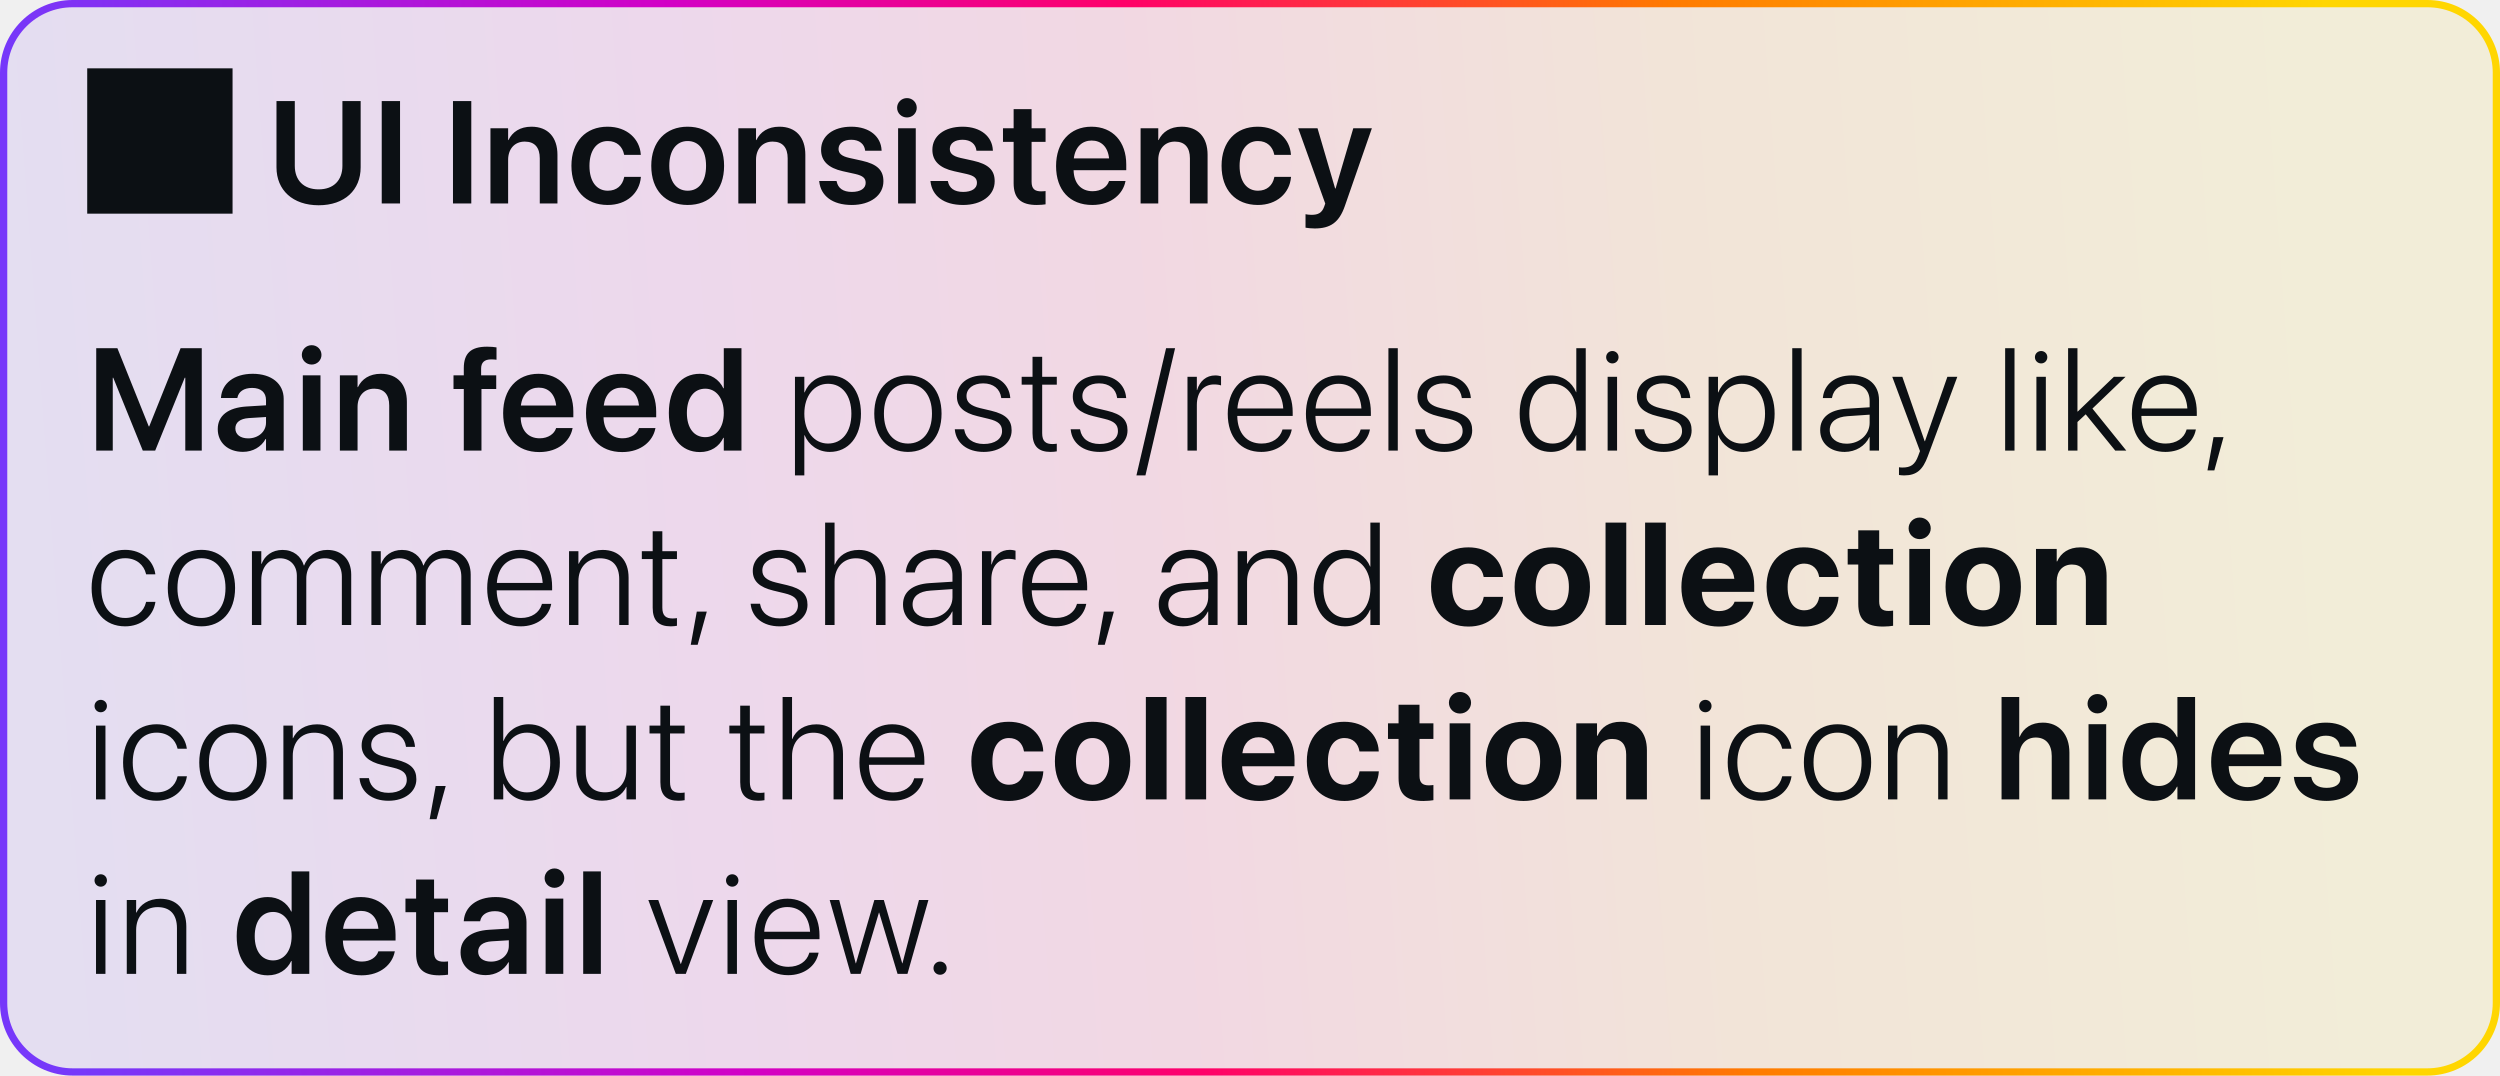
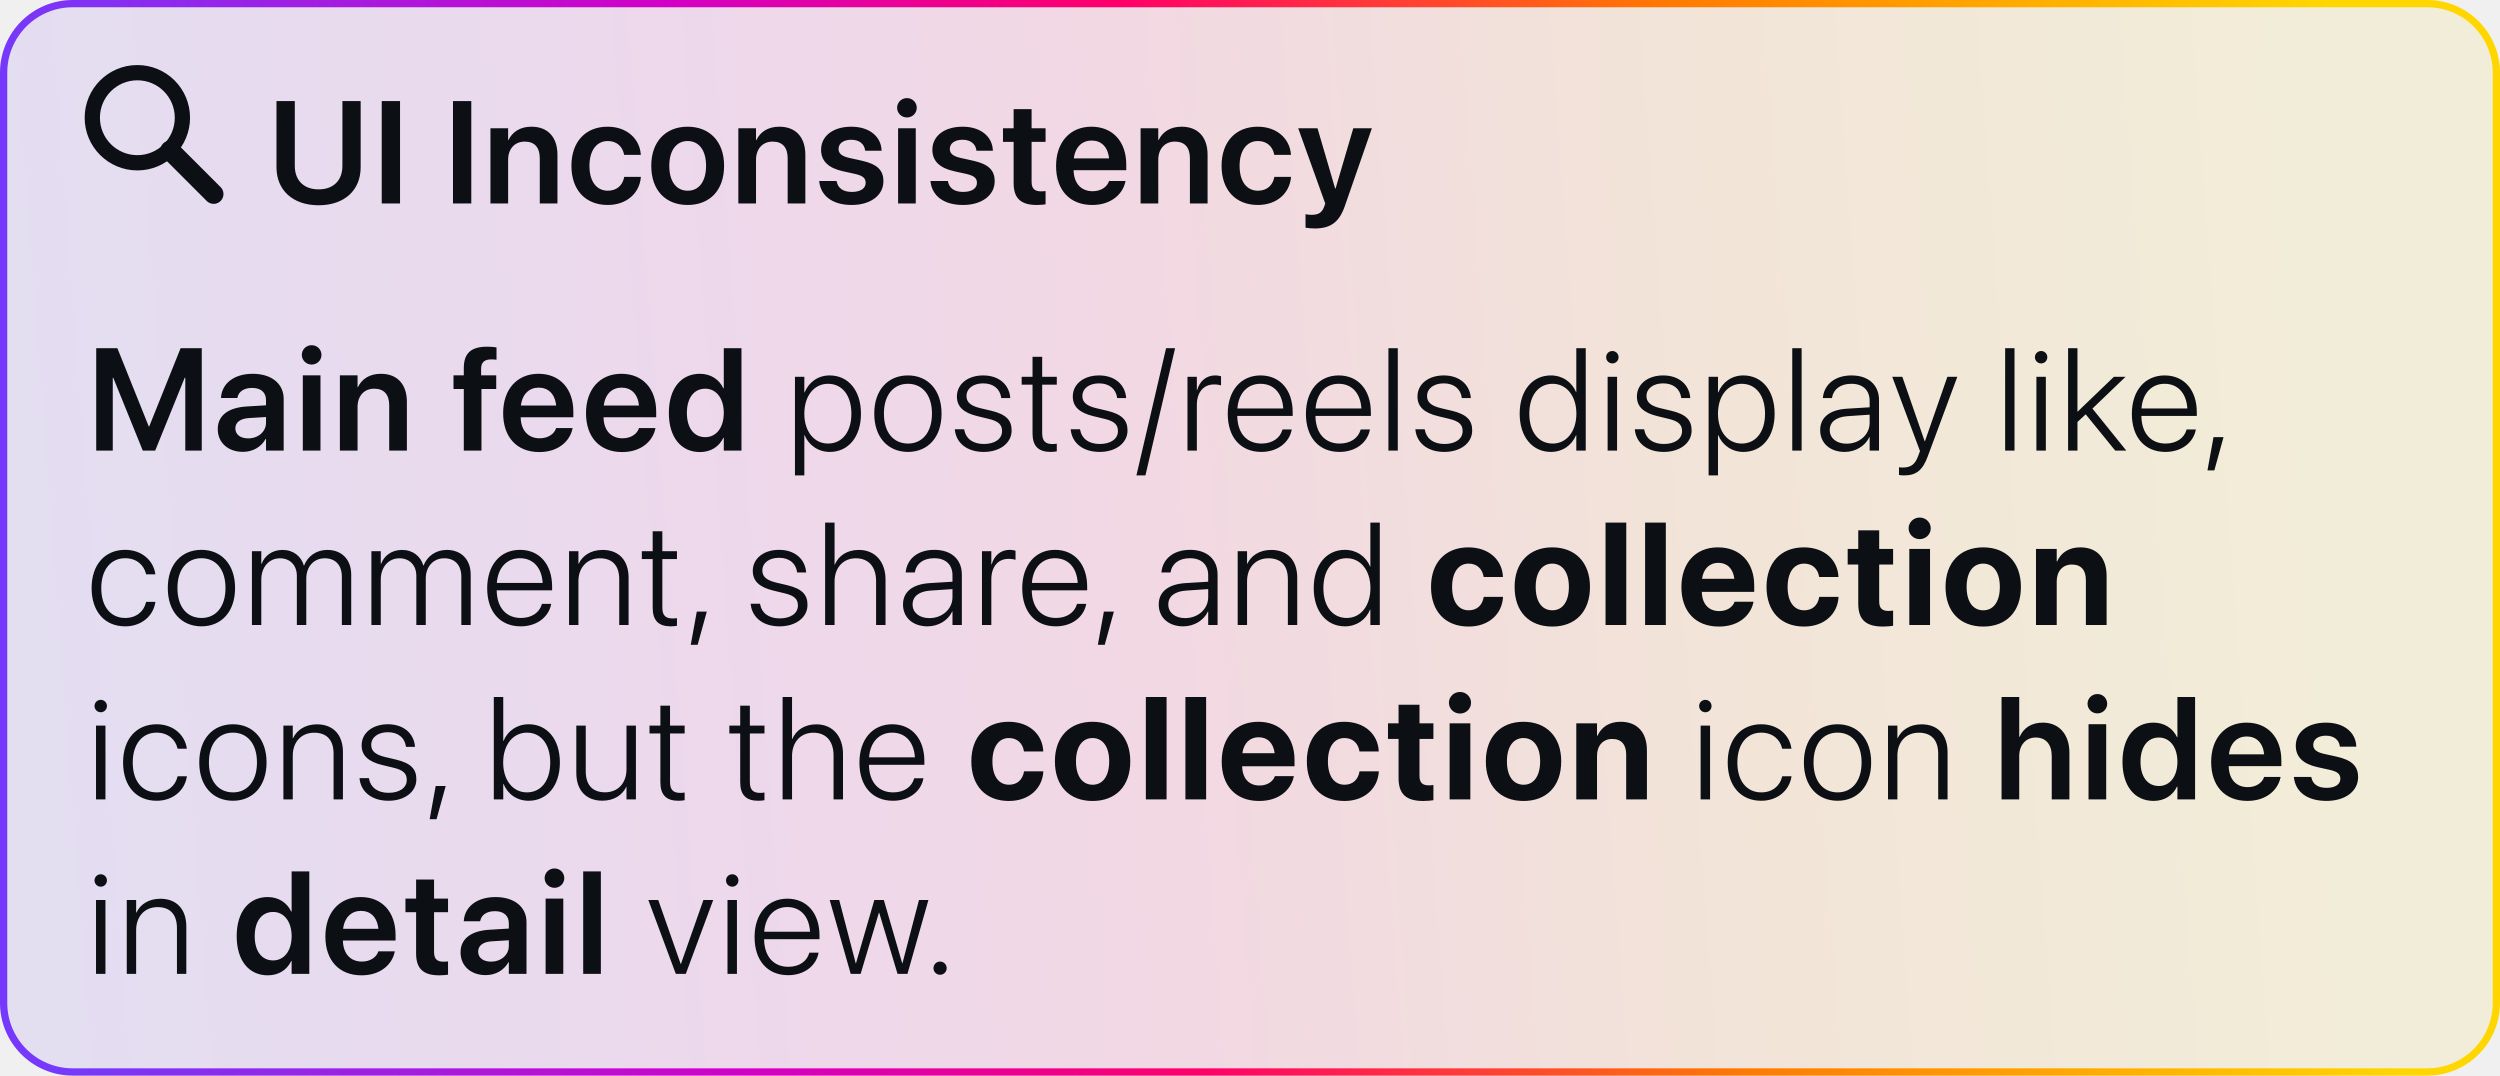
<svg xmlns="http://www.w3.org/2000/svg" width="344" height="148" viewBox="0 0 344 148" fill="none">
  <rect x="0.5" y="0.5" width="343" height="147" rx="9.5" fill="white" fill-opacity="0.05" />
  <rect x="0.5" y="0.5" width="343" height="147" rx="9.5" fill="url(#paint0_linear_4009_5108)" fill-opacity="0.1" />
  <rect x="0.5" y="0.5" width="343" height="147" rx="9.5" stroke="url(#paint1_linear_4009_5108)" />
-   <path d="M12 29.4H32V9.4H12V29.4ZM43.845 28.244C40.271 28.244 38.044 26.145 38.044 23.029V13.908H40.564V22.824C40.564 24.777 41.755 26.057 43.845 26.057C45.935 26.057 47.116 24.777 47.116 22.824V13.908H49.626V23.029C49.626 26.145 47.429 28.244 43.845 28.244ZM52.526 28V13.908H55.046V28H52.526ZM62.33 28V13.908H64.85V28H62.33ZM67.486 28V17.648H69.918V19.27H69.966C70.504 18.156 71.558 17.434 73.13 17.434C75.406 17.434 76.705 18.898 76.705 21.301V28H74.273V21.789C74.273 20.314 73.59 19.484 72.203 19.484C70.806 19.484 69.918 20.5 69.918 21.994V28H67.486ZM83.628 28.205C80.552 28.205 78.628 26.135 78.628 22.814V22.805C78.628 19.504 80.581 17.434 83.599 17.434C86.323 17.434 88.023 19.162 88.169 21.232L88.179 21.311H85.884L85.865 21.223C85.659 20.217 84.917 19.406 83.628 19.406C82.095 19.406 81.109 20.705 81.109 22.824V22.834C81.109 24.992 82.105 26.242 83.638 26.242C84.868 26.242 85.65 25.51 85.874 24.426L85.894 24.338H88.189L88.179 24.406C87.993 26.564 86.245 28.205 83.628 28.205ZM94.624 28.205C91.577 28.205 89.614 26.174 89.614 22.824V22.805C89.614 19.484 91.606 17.434 94.614 17.434C97.632 17.434 99.634 19.465 99.634 22.805V22.824C99.634 26.184 97.661 28.205 94.624 28.205ZM94.634 26.242C96.167 26.242 97.153 24.992 97.153 22.824V22.805C97.153 20.646 96.157 19.406 94.614 19.406C93.1 19.406 92.094 20.656 92.094 22.805V22.824C92.094 25.002 93.081 26.242 94.634 26.242ZM101.596 28V17.648H104.028V19.27H104.077C104.614 18.156 105.668 17.434 107.241 17.434C109.516 17.434 110.815 18.898 110.815 21.301V28H108.383V21.789C108.383 20.314 107.7 19.484 106.313 19.484C104.916 19.484 104.028 20.5 104.028 21.994V28H101.596ZM117.211 28.205C114.496 28.205 112.943 26.916 112.729 24.992L112.719 24.904H115.111L115.131 24.992C115.316 25.881 115.99 26.408 117.221 26.408C118.402 26.408 119.115 25.93 119.115 25.168V25.158C119.115 24.533 118.754 24.182 117.68 23.938L115.961 23.557C113.979 23.117 112.982 22.15 112.982 20.617V20.607C112.982 18.713 114.633 17.434 117.133 17.434C119.711 17.434 121.215 18.85 121.303 20.637L121.312 20.744H119.047L119.037 20.666C118.93 19.836 118.266 19.23 117.133 19.23C116.059 19.23 115.385 19.729 115.385 20.49V20.5C115.385 21.096 115.785 21.486 116.859 21.73L118.588 22.111C120.727 22.59 121.557 23.43 121.557 24.934V24.943C121.557 26.896 119.75 28.205 117.211 28.205ZM124.798 16.164C124.037 16.164 123.441 15.559 123.441 14.836C123.441 14.094 124.037 13.498 124.798 13.498C125.56 13.498 126.146 14.094 126.146 14.836C126.146 15.559 125.56 16.164 124.798 16.164ZM123.578 28V17.648H126.009V28H123.578ZM132.523 28.205C129.808 28.205 128.255 26.916 128.04 24.992L128.03 24.904H130.423L130.443 24.992C130.628 25.881 131.302 26.408 132.532 26.408C133.714 26.408 134.427 25.93 134.427 25.168V25.158C134.427 24.533 134.066 24.182 132.991 23.938L131.273 23.557C129.29 23.117 128.294 22.15 128.294 20.617V20.607C128.294 18.713 129.945 17.434 132.445 17.434C135.023 17.434 136.527 18.85 136.614 20.637L136.624 20.744H134.359L134.349 20.666C134.241 19.836 133.577 19.23 132.445 19.23C131.37 19.23 130.696 19.729 130.696 20.49V20.5C130.696 21.096 131.097 21.486 132.171 21.73L133.9 22.111C136.038 22.59 136.868 23.43 136.868 24.934V24.943C136.868 26.896 135.062 28.205 132.523 28.205ZM142.669 28.205C140.501 28.205 139.475 27.326 139.475 25.197V19.523H138.011V17.648H139.475V15.021H141.946V17.648H143.87V19.523H141.946V24.992C141.946 26.008 142.395 26.33 143.284 26.33C143.518 26.33 143.704 26.301 143.87 26.291V28.117C143.587 28.156 143.157 28.205 142.669 28.205ZM150.295 28.205C147.19 28.205 145.315 26.145 145.315 22.854V22.844C145.315 19.582 147.219 17.434 150.178 17.434C153.137 17.434 154.973 19.514 154.973 22.639V23.42H147.727C147.766 25.236 148.762 26.311 150.344 26.311C151.555 26.311 152.346 25.666 152.58 24.973L152.6 24.904H154.875L154.846 25.012C154.524 26.604 153 28.205 150.295 28.205ZM150.207 19.338C148.918 19.338 147.952 20.207 147.756 21.799H152.61C152.434 20.158 151.496 19.338 150.207 19.338ZM156.945 28V17.648H159.377V19.27H159.426C159.963 18.156 161.018 17.434 162.59 17.434C164.865 17.434 166.164 18.898 166.164 21.301V28H163.732V21.789C163.732 20.314 163.049 19.484 161.662 19.484C160.266 19.484 159.377 20.5 159.377 21.994V28H156.945ZM173.087 28.205C170.011 28.205 168.087 26.135 168.087 22.814V22.805C168.087 19.504 170.041 17.434 173.058 17.434C175.783 17.434 177.482 19.162 177.629 21.232L177.638 21.311H175.343L175.324 21.223C175.119 20.217 174.377 19.406 173.087 19.406C171.554 19.406 170.568 20.705 170.568 22.824V22.834C170.568 24.992 171.564 26.242 173.097 26.242C174.328 26.242 175.109 25.51 175.334 24.426L175.353 24.338H177.648L177.638 24.406C177.453 26.564 175.705 28.205 173.087 28.205ZM180.89 31.438C180.421 31.438 179.933 31.379 179.64 31.33V29.475C179.825 29.514 180.109 29.562 180.45 29.562C181.378 29.562 181.896 29.299 182.208 28.43L182.355 28.01L178.634 17.648H181.29L183.712 25.93H183.78L186.212 17.648H188.771L185.05 28.352C184.259 30.627 183.048 31.438 180.89 31.438Z" fill="#0C1014" />
+   <g fill="none" stroke="#0C1014" stroke-linecap="round">
+     <circle cx="18.9" cy="16.2" r="6.2" stroke-width="2.1" />
+     <path d="M23.4 20.7L29.4 26.7" stroke-width="2.7" />
+   </g>
+   <path d="M43.845 28.244C40.271 28.244 38.044 26.145 38.044 23.029V13.908H40.564V22.824C40.564 24.777 41.755 26.057 43.845 26.057C45.935 26.057 47.116 24.777 47.116 22.824V13.908H49.626V23.029C49.626 26.145 47.429 28.244 43.845 28.244ZM52.526 28V13.908H55.046V28H52.526ZM62.33 28V13.908H64.85V28H62.33ZM67.486 28V17.648H69.918V19.27H69.966C70.504 18.156 71.558 17.434 73.13 17.434C75.406 17.434 76.705 18.898 76.705 21.301V28H74.273V21.789C74.273 20.314 73.59 19.484 72.203 19.484C70.806 19.484 69.918 20.5 69.918 21.994V28H67.486ZM83.628 28.205C80.552 28.205 78.628 26.135 78.628 22.814V22.805C78.628 19.504 80.581 17.434 83.599 17.434C86.323 17.434 88.023 19.162 88.169 21.232L88.179 21.311H85.884L85.865 21.223C85.659 20.217 84.917 19.406 83.628 19.406C82.095 19.406 81.109 20.705 81.109 22.824V22.834C81.109 24.992 82.105 26.242 83.638 26.242C84.868 26.242 85.65 25.51 85.874 24.426L85.894 24.338H88.189L88.179 24.406C87.993 26.564 86.245 28.205 83.628 28.205ZM94.624 28.205C91.577 28.205 89.614 26.174 89.614 22.824V22.805C89.614 19.484 91.606 17.434 94.614 17.434C97.632 17.434 99.634 19.465 99.634 22.805V22.824C99.634 26.184 97.661 28.205 94.624 28.205ZM94.634 26.242C96.167 26.242 97.153 24.992 97.153 22.824V22.805C97.153 20.646 96.157 19.406 94.614 19.406C93.1 19.406 92.094 20.656 92.094 22.805V22.824C92.094 25.002 93.081 26.242 94.634 26.242ZM101.596 28V17.648H104.028V19.27H104.077C104.614 18.156 105.668 17.434 107.241 17.434C109.516 17.434 110.815 18.898 110.815 21.301V28H108.383V21.789C108.383 20.314 107.7 19.484 106.313 19.484C104.916 19.484 104.028 20.5 104.028 21.994V28H101.596ZM117.211 28.205C114.496 28.205 112.943 26.916 112.729 24.992L112.719 24.904H115.111L115.131 24.992C115.316 25.881 115.99 26.408 117.221 26.408C118.402 26.408 119.115 25.93 119.115 25.168V25.158C119.115 24.533 118.754 24.182 117.68 23.938L115.961 23.557C113.979 23.117 112.982 22.15 112.982 20.617V20.607C112.982 18.713 114.633 17.434 117.133 17.434C119.711 17.434 121.215 18.85 121.303 20.637L121.312 20.744H119.047L119.037 20.666C118.93 19.836 118.266 19.23 117.133 19.23C116.059 19.23 115.385 19.729 115.385 20.49V20.5C115.385 21.096 115.785 21.486 116.859 21.73L118.588 22.111C120.727 22.59 121.557 23.43 121.557 24.934V24.943C121.557 26.896 119.75 28.205 117.211 28.205ZM124.798 16.164C124.037 16.164 123.441 15.559 123.441 14.836C123.441 14.094 124.037 13.498 124.798 13.498C125.56 13.498 126.146 14.094 126.146 14.836C126.146 15.559 125.56 16.164 124.798 16.164ZM123.578 28V17.648H126.009V28H123.578ZM132.523 28.205C129.808 28.205 128.255 26.916 128.04 24.992L128.03 24.904H130.423L130.443 24.992C130.628 25.881 131.302 26.408 132.532 26.408C133.714 26.408 134.427 25.93 134.427 25.168V25.158C134.427 24.533 134.066 24.182 132.991 23.938L131.273 23.557C129.29 23.117 128.294 22.15 128.294 20.617V20.607C128.294 18.713 129.945 17.434 132.445 17.434C135.023 17.434 136.527 18.85 136.614 20.637L136.624 20.744H134.359L134.349 20.666C134.241 19.836 133.577 19.23 132.445 19.23C131.37 19.23 130.696 19.729 130.696 20.49V20.5C130.696 21.096 131.097 21.486 132.171 21.73L133.9 22.111C136.038 22.59 136.868 23.43 136.868 24.934V24.943C136.868 26.896 135.062 28.205 132.523 28.205ZM142.669 28.205C140.501 28.205 139.475 27.326 139.475 25.197V19.523H138.011V17.648H139.475V15.021H141.946V17.648H143.87V19.523H141.946V24.992C141.946 26.008 142.395 26.33 143.284 26.33C143.518 26.33 143.704 26.301 143.87 26.291V28.117C143.587 28.156 143.157 28.205 142.669 28.205ZM150.295 28.205C147.19 28.205 145.315 26.145 145.315 22.854V22.844C145.315 19.582 147.219 17.434 150.178 17.434C153.137 17.434 154.973 19.514 154.973 22.639V23.42H147.727C147.766 25.236 148.762 26.311 150.344 26.311C151.555 26.311 152.346 25.666 152.58 24.973L152.6 24.904H154.875L154.846 25.012C154.524 26.604 153 28.205 150.295 28.205ZM150.207 19.338C148.918 19.338 147.952 20.207 147.756 21.799H152.61C152.434 20.158 151.496 19.338 150.207 19.338ZM156.945 28V17.648H159.377V19.27H159.426C159.963 18.156 161.018 17.434 162.59 17.434C164.865 17.434 166.164 18.898 166.164 21.301V28H163.732V21.789C163.732 20.314 163.049 19.484 161.662 19.484C160.266 19.484 159.377 20.5 159.377 21.994V28H156.945ZM173.087 28.205C170.011 28.205 168.087 26.135 168.087 22.814V22.805C168.087 19.504 170.041 17.434 173.058 17.434C175.783 17.434 177.482 19.162 177.629 21.232L177.638 21.311H175.343L175.324 21.223C175.119 20.217 174.377 19.406 173.087 19.406C171.554 19.406 170.568 20.705 170.568 22.824V22.834C170.568 24.992 171.564 26.242 173.097 26.242C174.328 26.242 175.109 25.51 175.334 24.426L175.353 24.338H177.648L177.638 24.406C177.453 26.564 175.705 28.205 173.087 28.205ZM180.89 31.438C180.421 31.438 179.933 31.379 179.64 31.33V29.475C179.825 29.514 180.109 29.562 180.45 29.562C181.378 29.562 181.896 29.299 182.208 28.43L182.355 28.01L178.634 17.648H181.29L183.712 25.93H183.78L186.212 17.648H188.771L185.05 28.352C184.259 30.627 183.048 31.438 180.89 31.438Z" fill="#0C1014" />
  <path d="M13.24 62V47.908H16.15L20.467 58.67H20.535L24.852 47.908H27.762V62H25.496V51.98H25.418L21.355 62H19.646L15.584 51.98H15.516V62H13.24ZM33.43 62.176C31.36 62.176 29.963 60.897 29.963 59.051V59.031C29.963 57.195 31.389 56.092 33.899 55.935L36.604 55.77V55.057C36.604 54.012 35.92 53.377 34.69 53.377C33.538 53.377 32.834 53.914 32.678 54.676L32.659 54.764H30.403L30.413 54.647C30.559 52.81 32.151 51.434 34.778 51.434C37.366 51.434 39.035 52.801 39.035 54.881V62H36.604V60.408H36.545C35.95 61.492 34.797 62.176 33.43 62.176ZM32.385 58.953C32.385 59.803 33.088 60.32 34.153 60.32C35.549 60.32 36.604 59.393 36.604 58.162V57.381L34.241 57.527C33.039 57.605 32.385 58.123 32.385 58.943V58.953ZM42.888 50.164C42.126 50.164 41.53 49.559 41.53 48.836C41.53 48.094 42.126 47.498 42.888 47.498C43.649 47.498 44.235 48.094 44.235 48.836C44.235 49.559 43.649 50.164 42.888 50.164ZM41.667 62V51.648H44.098V62H41.667ZM46.769 62V51.648H49.2V53.27H49.249C49.786 52.156 50.841 51.434 52.413 51.434C54.689 51.434 55.987 52.898 55.987 55.301V62H53.556V55.789C53.556 54.315 52.872 53.484 51.486 53.484C50.089 53.484 49.2 54.5 49.2 55.994V62H46.769ZM63.818 62V53.523H62.402V51.648H63.818V50.662C63.818 48.641 64.775 47.703 67.022 47.703C67.5 47.703 68.018 47.742 68.32 47.801V49.5C68.125 49.471 67.852 49.451 67.588 49.451C66.641 49.451 66.201 49.891 66.201 50.73V51.648H68.281V53.523H66.25V62H63.818ZM74.213 62.205C71.108 62.205 69.233 60.145 69.233 56.853V56.844C69.233 53.582 71.137 51.434 74.096 51.434C77.055 51.434 78.891 53.514 78.891 56.639V57.42H71.645C71.684 59.236 72.68 60.31 74.262 60.31C75.473 60.31 76.264 59.666 76.498 58.973L76.518 58.904H78.793L78.764 59.012C78.442 60.603 76.918 62.205 74.213 62.205ZM74.125 53.338C72.836 53.338 71.87 54.207 71.674 55.799H76.528C76.352 54.158 75.415 53.338 74.125 53.338ZM85.614 62.205C82.509 62.205 80.634 60.145 80.634 56.853V56.844C80.634 53.582 82.538 51.434 85.497 51.434C88.456 51.434 90.292 53.514 90.292 56.639V57.42H83.046C83.085 59.236 84.081 60.31 85.663 60.31C86.874 60.31 87.665 59.666 87.899 58.973L87.919 58.904H90.194L90.165 59.012C89.843 60.603 88.319 62.205 85.614 62.205ZM85.526 53.338C84.237 53.338 83.27 54.207 83.075 55.799H87.928C87.753 54.158 86.815 53.338 85.526 53.338ZM96.312 62.205C93.695 62.205 92.034 60.154 92.034 56.824V56.815C92.034 53.475 93.704 51.434 96.302 51.434C97.767 51.434 98.948 52.185 99.534 53.426H99.593V47.908H102.025V62H99.593V60.242H99.534C98.948 61.463 97.806 62.205 96.312 62.205ZM97.044 60.154C98.548 60.154 99.593 58.855 99.593 56.824V56.815C99.593 54.793 98.538 53.484 97.044 53.484C95.491 53.484 94.515 54.754 94.515 56.815V56.824C94.515 58.885 95.482 60.154 97.044 60.154ZM109.387 65.418V51.844H110.676V53.992H110.715C111.281 52.615 112.531 51.658 114.162 51.658C116.74 51.658 118.469 53.748 118.469 56.922V56.932C118.469 60.115 116.73 62.185 114.182 62.185C112.561 62.185 111.271 61.238 110.715 59.881H110.676V65.418H109.387ZM113.938 61.033C115.891 61.033 117.15 59.422 117.15 56.932V56.922C117.15 54.412 115.891 52.81 113.938 52.81C112.023 52.81 110.676 54.461 110.676 56.922V56.932C110.676 59.383 112.033 61.033 113.938 61.033ZM124.928 62.185C122.155 62.176 120.299 60.145 120.299 56.922V56.902C120.299 53.68 122.164 51.658 124.928 51.658C127.682 51.658 129.557 53.67 129.557 56.902V56.922C129.557 60.154 127.692 62.185 124.928 62.185ZM124.938 61.033C126.92 61.033 128.239 59.49 128.239 56.922V56.902C128.239 54.334 126.911 52.81 124.928 52.81C122.946 52.81 121.627 54.344 121.627 56.902V56.922C121.627 59.5 122.936 61.023 124.938 61.033ZM135.362 62.185C133.057 62.185 131.583 60.955 131.387 59.158L131.378 59.07H132.667L132.686 59.158C132.891 60.33 133.839 61.092 135.372 61.092C136.905 61.092 137.882 60.389 137.882 59.324V59.315C137.882 58.435 137.393 57.957 136.036 57.635L134.503 57.264C132.589 56.805 131.671 55.965 131.671 54.559V54.549C131.671 52.859 133.165 51.658 135.284 51.658C137.452 51.658 138.839 52.918 139.005 54.666L139.014 54.773H137.774L137.764 54.705C137.598 53.523 136.7 52.752 135.284 52.752C133.907 52.752 132.989 53.465 132.989 54.5V54.51C132.989 55.32 133.536 55.838 134.874 56.16L136.407 56.522C138.429 57.01 139.2 57.801 139.2 59.227V59.236C139.2 60.965 137.589 62.185 135.362 62.185ZM144.566 62.185C142.896 62.185 142.075 61.395 142.075 59.617V52.928H140.581V51.844H142.075V49.1H143.404V51.844H145.415V52.928H143.404V59.598C143.404 60.721 143.882 61.102 144.829 61.102C145.064 61.102 145.269 61.072 145.415 61.053V62.107C145.21 62.147 144.878 62.185 144.566 62.185ZM151.308 62.185C149.004 62.185 147.529 60.955 147.334 59.158L147.324 59.07H148.613L148.632 59.158C148.837 60.33 149.785 61.092 151.318 61.092C152.851 61.092 153.828 60.389 153.828 59.324V59.315C153.828 58.435 153.339 57.957 151.982 57.635L150.449 57.264C148.535 56.805 147.617 55.965 147.617 54.559V54.549C147.617 52.859 149.111 51.658 151.23 51.658C153.398 51.658 154.785 52.918 154.951 54.666L154.961 54.773H153.72L153.711 54.705C153.545 53.523 152.646 52.752 151.23 52.752C149.853 52.752 148.935 53.465 148.935 54.5V54.51C148.935 55.32 149.482 55.838 150.82 56.16L152.353 56.522C154.375 57.01 155.146 57.801 155.146 59.227V59.236C155.146 60.965 153.535 62.185 151.308 62.185ZM161.693 47.908L157.611 65.418H156.371L160.453 47.908H161.693ZM163.397 62V51.844H164.686V53.67H164.725C165.086 52.43 165.985 51.658 167.215 51.658C167.557 51.658 167.86 51.727 168.016 51.775V53.035C167.85 52.967 167.489 52.898 167.049 52.898C165.604 52.898 164.686 53.992 164.686 55.711V62H163.397ZM173.557 62.185C170.706 62.185 168.938 60.164 168.938 56.951V56.941C168.938 53.758 170.735 51.658 173.45 51.658C176.165 51.658 177.874 53.69 177.874 56.727V57.234H170.247C170.286 59.656 171.585 61.033 173.587 61.033C175.081 61.033 176.116 60.281 176.448 59.178L176.468 59.09H177.747L177.727 59.188C177.376 60.926 175.755 62.185 173.557 62.185ZM173.44 52.81C171.712 52.81 170.423 54.051 170.266 56.209H176.575C176.429 53.992 175.179 52.81 173.44 52.81ZM184.314 62.185C181.462 62.185 179.695 60.164 179.695 56.951V56.941C179.695 53.758 181.491 51.658 184.206 51.658C186.921 51.658 188.63 53.69 188.63 56.727V57.234H181.003C181.042 59.656 182.341 61.033 184.343 61.033C185.837 61.033 186.872 60.281 187.204 59.178L187.224 59.09H188.503L188.484 59.188C188.132 60.926 186.511 62.185 184.314 62.185ZM184.196 52.81C182.468 52.81 181.179 54.051 181.023 56.209H187.331C187.185 53.992 185.935 52.81 184.196 52.81ZM191.046 62V47.908H192.336V62H191.046ZM198.736 62.185C196.432 62.185 194.957 60.955 194.762 59.158L194.752 59.07H196.041L196.061 59.158C196.266 60.33 197.213 61.092 198.746 61.092C200.279 61.092 201.256 60.389 201.256 59.324V59.315C201.256 58.435 200.768 57.957 199.41 57.635L197.877 57.264C195.963 56.805 195.045 55.965 195.045 54.559V54.549C195.045 52.859 196.539 51.658 198.658 51.658C200.826 51.658 202.213 52.918 202.379 54.666L202.389 54.773H201.148L201.139 54.705C200.973 53.523 200.074 52.752 198.658 52.752C197.281 52.752 196.363 53.465 196.363 54.5V54.51C196.363 55.32 196.91 55.838 198.248 56.16L199.781 56.522C201.803 57.01 202.574 57.801 202.574 59.227V59.236C202.574 60.965 200.963 62.185 198.736 62.185ZM213.403 62.185C210.845 62.185 209.106 60.096 209.106 56.922V56.912C209.106 53.738 210.854 51.658 213.393 51.658C214.985 51.658 216.294 52.557 216.87 53.963H216.899V47.908H218.198V62H216.899V59.891H216.86C216.274 61.287 215.005 62.185 213.403 62.185ZM213.647 61.033C215.561 61.033 216.909 59.373 216.909 56.922V56.912C216.909 54.471 215.542 52.81 213.647 52.81C211.694 52.81 210.434 54.422 210.434 56.912V56.922C210.434 59.432 211.694 61.033 213.647 61.033ZM221.864 50.008C221.386 50.008 221.005 49.627 221.005 49.148C221.005 48.67 221.386 48.299 221.864 48.299C222.333 48.299 222.714 48.67 222.714 49.148C222.714 49.627 222.333 50.008 221.864 50.008ZM221.21 62V51.844H222.509V62H221.21ZM228.929 62.185C226.625 62.185 225.15 60.955 224.955 59.158L224.945 59.07H226.234L226.254 59.158C226.459 60.33 227.406 61.092 228.939 61.092C230.472 61.092 231.449 60.389 231.449 59.324V59.315C231.449 58.435 230.961 57.957 229.603 57.635L228.07 57.264C226.156 56.805 225.238 55.965 225.238 54.559V54.549C225.238 52.859 226.732 51.658 228.851 51.658C231.019 51.658 232.406 52.918 232.572 54.666L232.582 54.773H231.341L231.332 54.705C231.166 53.523 230.267 52.752 228.851 52.752C227.474 52.752 226.556 53.465 226.556 54.5V54.51C226.556 55.32 227.103 55.838 228.441 56.16L229.974 56.522C231.996 57.01 232.767 57.801 232.767 59.227V59.236C232.767 60.965 231.156 62.185 228.929 62.185ZM235.105 65.418V51.844H236.395V53.992H236.434C237 52.615 238.25 51.658 239.881 51.658C242.459 51.658 244.188 53.748 244.188 56.922V56.932C244.188 60.115 242.449 62.185 239.9 62.185C238.279 62.185 236.99 61.238 236.434 59.881H236.395V65.418H235.105ZM239.656 61.033C241.609 61.033 242.869 59.422 242.869 56.932V56.922C242.869 54.412 241.609 52.81 239.656 52.81C237.742 52.81 236.395 54.461 236.395 56.922V56.932C236.395 59.383 237.752 61.033 239.656 61.033ZM246.614 62V47.908H247.903V62H246.614ZM253.825 62.185C251.823 62.185 250.456 60.984 250.456 59.188V59.168C250.456 57.44 251.764 56.395 254.098 56.238L257.262 56.043V55.164C257.262 53.699 256.335 52.81 254.753 52.81C253.278 52.81 252.311 53.523 252.096 54.676L252.077 54.773H250.827L250.837 54.656C251.032 52.908 252.477 51.658 254.772 51.658C257.096 51.658 258.552 52.967 258.552 55.047V62H257.262V60.145H257.223C256.667 61.355 255.329 62.185 253.825 62.185ZM251.774 59.188C251.774 60.301 252.712 61.053 254.089 61.053C255.866 61.053 257.262 59.803 257.262 58.182V57.059L254.255 57.264C252.663 57.361 251.774 58.055 251.774 59.168V59.188ZM262.013 65.418C261.759 65.418 261.486 65.389 261.3 65.359V64.295C261.427 64.314 261.593 64.334 261.759 64.334C262.902 64.334 263.497 63.963 263.946 62.723L264.191 62.068L260.372 51.844H261.759L264.835 60.711H264.874L267.96 51.844H269.327L265.255 62.81C264.581 64.617 263.751 65.418 262.013 65.418ZM275.908 62V47.908H277.197V62H275.908ZM280.864 50.008C280.385 50.008 280.004 49.627 280.004 49.148C280.004 48.67 280.385 48.299 280.864 48.299C281.332 48.299 281.713 48.67 281.713 49.148C281.713 49.627 281.332 50.008 280.864 50.008ZM280.209 62V51.844H281.508V62H280.209ZM284.569 62V47.908H285.858V56.629H285.897L290.878 51.844H292.479L287.919 56.219L292.577 62H291.054L286.991 57.01L285.858 58.065V62H284.569ZM297.962 62.185C295.111 62.185 293.343 60.164 293.343 56.951V56.941C293.343 53.758 295.14 51.658 297.855 51.658C300.57 51.658 302.279 53.69 302.279 56.727V57.234H294.652C294.691 59.656 295.989 61.033 297.991 61.033C299.486 61.033 300.521 60.281 300.853 59.178L300.872 59.09H302.152L302.132 59.188C301.78 60.926 300.159 62.185 297.962 62.185ZM297.845 52.81C296.116 52.81 294.827 54.051 294.671 56.209H300.98C300.833 53.992 299.583 52.81 297.845 52.81ZM303.748 64.725L304.578 60.154H305.955L304.695 64.725H303.748ZM17.225 86.186C14.402 86.186 12.605 84.144 12.605 80.912V80.902C12.605 77.709 14.432 75.658 17.215 75.658C19.578 75.658 21.111 77.191 21.365 78.939L21.375 79.027H20.105L20.086 78.949C19.803 77.758 18.797 76.811 17.215 76.811C15.232 76.811 13.934 78.402 13.934 80.922V80.932C13.934 83.49 15.252 85.033 17.225 85.033C18.738 85.033 19.783 84.164 20.086 82.894L20.105 82.816H21.385L21.375 82.894C21.072 84.789 19.441 86.186 17.225 86.186ZM27.717 86.186C24.944 86.176 23.088 84.144 23.088 80.922V80.902C23.088 77.68 24.953 75.658 27.717 75.658C30.471 75.658 32.346 77.67 32.346 80.902V80.922C32.346 84.154 30.481 86.186 27.717 86.186ZM27.727 85.033C29.709 85.033 31.028 83.49 31.028 80.922V80.902C31.028 78.334 29.7 76.811 27.717 76.811C25.735 76.811 24.416 78.344 24.416 80.902V80.922C24.416 83.5 25.725 85.023 27.727 85.033ZM34.665 86V75.844H35.954V77.592H35.993C36.413 76.469 37.448 75.668 38.874 75.668C40.358 75.668 41.432 76.527 41.813 77.816H41.843C42.331 76.557 43.493 75.668 45.036 75.668C47.028 75.668 48.327 76.996 48.327 79.057V86H47.038V79.35C47.038 77.768 46.159 76.82 44.684 76.82C43.181 76.82 42.145 77.973 42.145 79.603V86H40.846V79.232C40.846 77.777 39.909 76.82 38.522 76.82C37.028 76.82 35.954 78.022 35.954 79.76V86H34.665ZM51.105 86V75.844H52.394V77.592H52.433C52.853 76.469 53.888 75.668 55.314 75.668C56.798 75.668 57.872 76.527 58.253 77.816H58.282C58.771 76.557 59.933 75.668 61.476 75.668C63.468 75.668 64.767 76.996 64.767 79.057V86H63.478V79.35C63.478 77.768 62.599 76.82 61.124 76.82C59.62 76.82 58.585 77.973 58.585 79.603V86H57.286V79.232C57.286 77.777 56.349 76.82 54.962 76.82C53.468 76.82 52.394 78.022 52.394 79.76V86H51.105ZM71.656 86.186C68.804 86.186 67.037 84.164 67.037 80.951V80.941C67.037 77.758 68.834 75.658 71.548 75.658C74.263 75.658 75.972 77.689 75.972 80.727V81.234H68.345C68.384 83.656 69.683 85.033 71.685 85.033C73.179 85.033 74.215 84.281 74.546 83.178L74.566 83.09H75.845L75.826 83.188C75.474 84.926 73.853 86.186 71.656 86.186ZM71.539 76.811C69.81 76.811 68.521 78.051 68.365 80.209H74.673C74.527 77.992 73.277 76.811 71.539 76.811ZM78.301 86V75.844H79.59V77.572H79.629C80.137 76.478 81.279 75.668 82.92 75.668C85.166 75.668 86.494 77.113 86.494 79.496V86H85.205V79.711C85.205 77.826 84.268 76.82 82.539 76.82C80.772 76.82 79.59 78.09 79.59 79.984V86H78.301ZM92.299 86.186C90.629 86.186 89.809 85.394 89.809 83.617V76.928H88.315V75.844H89.809V73.1H91.137V75.844H93.149V76.928H91.137V83.598C91.137 84.721 91.616 85.102 92.563 85.102C92.797 85.102 93.002 85.072 93.149 85.053V86.107C92.944 86.147 92.612 86.186 92.299 86.186ZM95.048 88.725L95.878 84.154H97.255L95.995 88.725H95.048ZM107.273 86.186C104.968 86.186 103.494 84.955 103.298 83.158L103.289 83.07H104.578L104.597 83.158C104.802 84.33 105.75 85.092 107.283 85.092C108.816 85.092 109.793 84.389 109.793 83.324V83.314C109.793 82.436 109.304 81.957 107.947 81.635L106.414 81.264C104.5 80.805 103.582 79.965 103.582 78.559V78.549C103.582 76.859 105.076 75.658 107.195 75.658C109.363 75.658 110.75 76.918 110.916 78.666L110.925 78.773H109.685L109.675 78.705C109.509 77.523 108.611 76.752 107.195 76.752C105.818 76.752 104.9 77.465 104.9 78.5V78.51C104.9 79.32 105.447 79.838 106.785 80.16L108.318 80.522C110.339 81.01 111.111 81.801 111.111 83.227V83.236C111.111 84.965 109.5 86.186 107.273 86.186ZM113.537 86V71.908H114.836V77.699H114.865C115.383 76.459 116.564 75.668 118.186 75.668C120.383 75.668 121.848 77.26 121.848 79.75V86H120.549V79.955C120.549 77.953 119.494 76.82 117.766 76.82C116.008 76.82 114.836 78.129 114.836 80.014V86H113.537ZM127.623 86.186C125.621 86.186 124.254 84.984 124.254 83.188V83.168C124.254 81.439 125.563 80.394 127.897 80.238L131.061 80.043V79.164C131.061 77.699 130.133 76.811 128.551 76.811C127.077 76.811 126.11 77.523 125.895 78.676L125.875 78.773H124.625L124.635 78.656C124.83 76.908 126.276 75.658 128.571 75.658C130.895 75.658 132.35 76.967 132.35 79.047V86H131.061V84.144H131.022C130.465 85.356 129.127 86.186 127.623 86.186ZM125.573 83.188C125.573 84.301 126.51 85.053 127.887 85.053C129.664 85.053 131.061 83.803 131.061 82.182V81.059L128.053 81.264C126.461 81.361 125.573 82.055 125.573 83.168V83.188ZM135.118 86V75.844H136.407V77.67H136.446C136.807 76.43 137.706 75.658 138.936 75.658C139.278 75.658 139.581 75.727 139.737 75.775V77.035C139.571 76.967 139.21 76.898 138.77 76.898C137.325 76.898 136.407 77.992 136.407 79.711V86H135.118ZM145.279 86.186C142.427 86.186 140.659 84.164 140.659 80.951V80.941C140.659 77.758 142.456 75.658 145.171 75.658C147.886 75.658 149.595 77.689 149.595 80.727V81.234H141.968C142.007 83.656 143.306 85.033 145.308 85.033C146.802 85.033 147.837 84.281 148.169 83.178L148.189 83.09H149.468L149.448 83.188C149.097 84.926 147.476 86.186 145.279 86.186ZM145.161 76.811C143.433 76.811 142.144 78.051 141.988 80.209H148.296C148.15 77.992 146.9 76.811 145.161 76.811ZM151.064 88.725L151.894 84.154H153.271L152.011 88.725H151.064ZM162.811 86.186C160.809 86.186 159.442 84.984 159.442 83.188V83.168C159.442 81.439 160.75 80.394 163.084 80.238L166.248 80.043V79.164C166.248 77.699 165.321 76.811 163.739 76.811C162.264 76.811 161.297 77.523 161.082 78.676L161.063 78.773H159.813L159.823 78.656C160.018 76.908 161.463 75.658 163.758 75.658C166.082 75.658 167.538 76.967 167.538 79.047V86H166.248V84.144H166.209C165.653 85.356 164.315 86.186 162.811 86.186ZM160.76 83.188C160.76 84.301 161.698 85.053 163.075 85.053C164.852 85.053 166.248 83.803 166.248 82.182V81.059L163.241 81.264C161.649 81.361 160.76 82.055 160.76 83.168V83.188ZM170.305 86V75.844H171.595V77.572H171.634C172.141 76.478 173.284 75.668 174.925 75.668C177.171 75.668 178.499 77.113 178.499 79.496V86H177.21V79.711C177.21 77.826 176.272 76.82 174.544 76.82C172.776 76.82 171.595 78.09 171.595 79.984V86H170.305ZM185.066 86.186C182.507 86.186 180.769 84.096 180.769 80.922V80.912C180.769 77.738 182.517 75.658 185.056 75.658C186.648 75.658 187.956 76.557 188.532 77.963H188.562V71.908H189.861V86H188.562V83.891H188.523C187.937 85.287 186.667 86.186 185.066 86.186ZM185.31 85.033C187.224 85.033 188.571 83.373 188.571 80.922V80.912C188.571 78.471 187.204 76.811 185.31 76.811C183.357 76.811 182.097 78.422 182.097 80.912V80.922C182.097 83.432 183.357 85.033 185.31 85.033ZM202.076 86.215C198.883 86.215 196.91 84.135 196.91 80.756V80.746C196.91 77.397 198.912 75.316 202.047 75.316C204.889 75.316 206.695 77.064 206.803 79.33V79.398H204.156L204.137 79.311C203.961 78.314 203.268 77.553 202.086 77.553C200.689 77.553 199.811 78.754 199.811 80.756V80.766C199.811 82.816 200.689 83.978 202.096 83.978C203.238 83.978 203.951 83.275 204.146 82.221L204.156 82.133H206.812V82.191C206.676 84.477 204.869 86.215 202.076 86.215ZM213.594 86.215C210.411 86.215 208.409 84.174 208.409 80.766V80.746C208.409 77.377 210.459 75.316 213.584 75.316C216.719 75.316 218.78 77.357 218.78 80.746V80.766C218.78 84.184 216.758 86.215 213.594 86.215ZM213.604 83.978C214.991 83.978 215.879 82.807 215.879 80.766V80.746C215.879 78.725 214.971 77.553 213.584 77.553C212.207 77.553 211.309 78.725 211.309 80.746V80.766C211.309 82.816 212.198 83.978 213.604 83.978ZM220.923 86V71.908H223.774V86H220.923ZM226.366 86V71.908H229.218V86H226.366ZM236.507 86.215C233.304 86.215 231.361 84.135 231.361 80.785V80.775C231.361 77.445 233.324 75.316 236.39 75.316C239.457 75.316 241.38 77.397 241.38 80.561V81.439H234.173C234.203 83.109 235.111 84.086 236.566 84.086C237.738 84.086 238.451 83.441 238.656 82.856L238.675 82.797H241.293L241.263 82.904C240.941 84.447 239.496 86.215 236.507 86.215ZM236.439 77.445C235.267 77.445 234.388 78.227 234.203 79.643H238.646C238.47 78.197 237.621 77.445 236.439 77.445ZM248.24 86.215C245.047 86.215 243.074 84.135 243.074 80.756V80.746C243.074 77.397 245.076 75.316 248.211 75.316C251.053 75.316 252.859 77.064 252.967 79.33V79.398H250.32L250.301 79.311C250.125 78.314 249.432 77.553 248.25 77.553C246.854 77.553 245.975 78.754 245.975 80.756V80.766C245.975 82.816 246.854 83.978 248.26 83.978C249.402 83.978 250.115 83.275 250.311 82.221L250.32 82.133H252.977V82.191C252.84 84.477 251.033 86.215 248.24 86.215ZM259.114 86.215C256.789 86.215 255.696 85.316 255.696 83.07V77.68H254.241V75.531H255.696V72.973H258.577V75.531H260.491V77.68H258.577V82.758C258.577 83.734 259.016 84.066 259.875 84.066C260.129 84.066 260.315 84.037 260.491 84.018V86.107C260.168 86.156 259.709 86.215 259.114 86.215ZM264.147 74.184C263.288 74.184 262.624 73.51 262.624 72.699C262.624 71.889 263.288 71.215 264.147 71.215C265.007 71.215 265.671 71.889 265.671 72.699C265.671 73.51 265.007 74.184 264.147 74.184ZM262.721 86V75.531H265.573V86H262.721ZM272.892 86.215C269.708 86.215 267.706 84.174 267.706 80.766V80.746C267.706 77.377 269.757 75.316 272.882 75.316C276.017 75.316 278.077 77.357 278.077 80.746V80.766C278.077 84.184 276.056 86.215 272.892 86.215ZM272.902 83.978C274.288 83.978 275.177 82.807 275.177 80.766V80.746C275.177 78.725 274.269 77.553 272.882 77.553C271.505 77.553 270.607 78.725 270.607 80.746V80.766C270.607 82.816 271.495 83.978 272.902 83.978ZM280.152 86V75.531H283.004V77.25H283.062C283.599 76.049 284.673 75.316 286.255 75.316C288.56 75.316 289.869 76.791 289.869 79.242V86H287.017V79.828C287.017 78.461 286.373 77.68 285.093 77.68C283.814 77.68 283.004 78.617 283.004 79.984V86H280.152ZM13.865 98.008C13.387 98.008 13.006 97.627 13.006 97.148C13.006 96.67 13.387 96.299 13.865 96.299C14.334 96.299 14.715 96.67 14.715 97.148C14.715 97.627 14.334 98.008 13.865 98.008ZM13.211 110V99.844H14.51V110H13.211ZM21.555 110.186C18.733 110.186 16.936 108.145 16.936 104.912V104.902C16.936 101.709 18.762 99.658 21.545 99.658C23.909 99.658 25.442 101.191 25.696 102.939L25.706 103.027H24.436L24.416 102.949C24.133 101.758 23.127 100.811 21.545 100.811C19.563 100.811 18.264 102.402 18.264 104.922V104.932C18.264 107.49 19.582 109.033 21.555 109.033C23.069 109.033 24.114 108.164 24.416 106.895L24.436 106.816H25.715L25.706 106.895C25.403 108.789 23.772 110.186 21.555 110.186ZM32.048 110.186C29.274 110.176 27.419 108.145 27.419 104.922V104.902C27.419 101.68 29.284 99.658 32.048 99.658C34.802 99.658 36.677 101.67 36.677 104.902V104.922C36.677 108.154 34.811 110.186 32.048 110.186ZM32.057 109.033C34.04 109.033 35.358 107.49 35.358 104.922V104.902C35.358 102.334 34.03 100.811 32.048 100.811C30.065 100.811 28.747 102.344 28.747 104.902V104.922C28.747 107.5 30.055 109.023 32.057 109.033ZM38.995 110V99.844H40.284V101.572H40.323C40.831 100.479 41.974 99.668 43.614 99.668C45.861 99.668 47.189 101.113 47.189 103.496V110H45.9V103.711C45.9 101.826 44.962 100.82 43.234 100.82C41.466 100.82 40.284 102.09 40.284 103.984V110H38.995ZM53.453 110.186C51.148 110.186 49.673 108.955 49.478 107.158L49.468 107.07H50.757L50.777 107.158C50.982 108.33 51.929 109.092 53.462 109.092C54.996 109.092 55.972 108.389 55.972 107.324V107.314C55.972 106.436 55.484 105.957 54.127 105.635L52.593 105.264C50.679 104.805 49.761 103.965 49.761 102.559V102.549C49.761 100.859 51.255 99.658 53.375 99.658C55.543 99.658 56.929 100.918 57.095 102.666L57.105 102.773H55.865L55.855 102.705C55.689 101.523 54.791 100.752 53.375 100.752C51.998 100.752 51.08 101.465 51.08 102.5V102.51C51.08 103.32 51.627 103.838 52.965 104.16L54.498 104.521C56.519 105.01 57.291 105.801 57.291 107.227V107.236C57.291 108.965 55.679 110.186 53.453 110.186ZM59.121 112.725L59.951 108.154H61.328L60.068 112.725H59.121ZM72.743 110.186C71.141 110.186 69.862 109.287 69.276 107.852H69.247V110H67.948V95.908H69.247V101.963H69.276C69.852 100.557 71.161 99.658 72.753 99.658C75.292 99.658 77.04 101.738 77.04 104.912V104.922C77.04 108.096 75.302 110.186 72.743 110.186ZM72.499 109.033C74.452 109.033 75.712 107.432 75.712 104.922V104.912C75.712 102.422 74.452 100.811 72.499 100.811C70.604 100.811 69.237 102.471 69.237 104.912V104.922C69.237 107.373 70.585 109.033 72.499 109.033ZM82.884 110.176C80.638 110.176 79.3 108.73 79.3 106.348V99.844H80.599V106.133C80.599 108.018 81.536 109.023 83.255 109.023C85.032 109.023 86.204 107.754 86.204 105.859V99.844H87.503V110H86.204V108.271H86.175C85.657 109.365 84.525 110.176 82.884 110.176ZM93.357 110.186C91.687 110.186 90.867 109.395 90.867 107.617V100.928H89.373V99.844H90.867V97.1H92.195V99.844H94.207V100.928H92.195V107.598C92.195 108.721 92.673 109.102 93.621 109.102C93.855 109.102 94.06 109.072 94.207 109.053V110.107C94.002 110.146 93.669 110.186 93.357 110.186ZM104.342 110.186C102.672 110.186 101.852 109.395 101.852 107.617V100.928H100.358V99.844H101.852V97.1H103.18V99.844H105.192V100.928H103.18V107.598C103.18 108.721 103.659 109.102 104.606 109.102C104.84 109.102 105.045 109.072 105.192 109.053V110.107C104.987 110.146 104.655 110.186 104.342 110.186ZM107.686 110V95.908H108.985V101.699H109.014C109.532 100.459 110.714 99.668 112.335 99.668C114.532 99.668 115.997 101.26 115.997 103.75V110H114.698V103.955C114.698 101.953 113.643 100.82 111.915 100.82C110.157 100.82 108.985 102.129 108.985 104.014V110H107.686ZM122.876 110.186C120.025 110.186 118.257 108.164 118.257 104.951V104.941C118.257 101.758 120.054 99.658 122.769 99.658C125.484 99.658 127.193 101.689 127.193 104.727V105.234H119.566C119.605 107.656 120.904 109.033 122.905 109.033C124.4 109.033 125.435 108.281 125.767 107.178L125.786 107.09H127.066L127.046 107.188C126.695 108.926 125.073 110.186 122.876 110.186ZM122.759 100.811C121.03 100.811 119.741 102.051 119.585 104.209H125.894C125.747 101.992 124.497 100.811 122.759 100.811ZM138.822 110.215C135.629 110.215 133.656 108.135 133.656 104.756V104.746C133.656 101.396 135.658 99.316 138.793 99.316C141.635 99.316 143.441 101.064 143.549 103.33V103.398H140.902L140.883 103.311C140.707 102.314 140.014 101.553 138.832 101.553C137.436 101.553 136.557 102.754 136.557 104.756V104.766C136.557 106.816 137.436 107.979 138.842 107.979C139.984 107.979 140.697 107.275 140.893 106.221L140.902 106.133H143.559V106.191C143.422 108.477 141.615 110.215 138.822 110.215ZM150.34 110.215C147.157 110.215 145.155 108.174 145.155 104.766V104.746C145.155 101.377 147.205 99.316 150.33 99.316C153.465 99.316 155.526 101.357 155.526 104.746V104.766C155.526 108.184 153.504 110.215 150.34 110.215ZM150.35 107.979C151.737 107.979 152.625 106.807 152.625 104.766V104.746C152.625 102.725 151.717 101.553 150.33 101.553C148.954 101.553 148.055 102.725 148.055 104.746V104.766C148.055 106.816 148.944 107.979 150.35 107.979ZM157.669 110V95.908H160.52V110H157.669ZM163.113 110V95.908H165.964V110H163.113ZM173.254 110.215C170.05 110.215 168.107 108.135 168.107 104.785V104.775C168.107 101.445 170.07 99.316 173.136 99.316C176.203 99.316 178.127 101.396 178.127 104.561V105.439H170.92C170.949 107.109 171.857 108.086 173.312 108.086C174.484 108.086 175.197 107.441 175.402 106.855L175.421 106.797H178.039L178.009 106.904C177.687 108.447 176.242 110.215 173.254 110.215ZM173.185 101.445C172.013 101.445 171.134 102.227 170.949 103.643H175.392C175.216 102.197 174.367 101.445 173.185 101.445ZM184.986 110.215C181.793 110.215 179.82 108.135 179.82 104.756V104.746C179.82 101.396 181.822 99.316 184.957 99.316C187.799 99.316 189.605 101.064 189.713 103.33V103.398H187.066L187.047 103.311C186.871 102.314 186.178 101.553 184.996 101.553C183.6 101.553 182.721 102.754 182.721 104.756V104.766C182.721 106.816 183.6 107.979 185.006 107.979C186.148 107.979 186.861 107.275 187.057 106.221L187.066 106.133H189.723V106.191C189.586 108.477 187.779 110.215 184.986 110.215ZM195.86 110.215C193.536 110.215 192.442 109.316 192.442 107.07V101.68H190.987V99.531H192.442V96.973H195.323V99.531H197.237V101.68H195.323V106.758C195.323 107.734 195.762 108.066 196.621 108.066C196.875 108.066 197.061 108.037 197.237 108.018V110.107C196.914 110.156 196.455 110.215 195.86 110.215ZM200.893 98.184C200.034 98.184 199.37 97.51 199.37 96.699C199.37 95.889 200.034 95.215 200.893 95.215C201.753 95.215 202.417 95.889 202.417 96.699C202.417 97.51 201.753 98.184 200.893 98.184ZM199.468 110V99.531H202.319V110H199.468ZM209.638 110.215C206.454 110.215 204.452 108.174 204.452 104.766V104.746C204.452 101.377 206.503 99.316 209.628 99.316C212.763 99.316 214.823 101.357 214.823 104.746V104.766C214.823 108.184 212.802 110.215 209.638 110.215ZM209.648 107.979C211.034 107.979 211.923 106.807 211.923 104.766V104.746C211.923 102.725 211.015 101.553 209.628 101.553C208.251 101.553 207.353 102.725 207.353 104.746V104.766C207.353 106.816 208.241 107.979 209.648 107.979ZM216.898 110V99.531H219.75V101.25H219.808C220.345 100.049 221.42 99.316 223.002 99.316C225.306 99.316 226.615 100.791 226.615 103.242V110H223.763V103.828C223.763 102.461 223.119 101.68 221.839 101.68C220.56 101.68 219.75 102.617 219.75 103.984V110H216.898ZM234.661 98.008C234.182 98.008 233.801 97.627 233.801 97.148C233.801 96.67 234.182 96.299 234.661 96.299C235.129 96.299 235.51 96.67 235.51 97.148C235.51 97.627 235.129 98.008 234.661 98.008ZM234.006 110V99.844H235.305V110H234.006ZM242.35 110.186C239.528 110.186 237.731 108.145 237.731 104.912V104.902C237.731 101.709 239.557 99.658 242.341 99.658C244.704 99.658 246.237 101.191 246.491 102.939L246.501 103.027H245.231L245.212 102.949C244.929 101.758 243.923 100.811 242.341 100.811C240.358 100.811 239.059 102.402 239.059 104.922V104.932C239.059 107.49 240.378 109.033 242.35 109.033C243.864 109.033 244.909 108.164 245.212 106.895L245.231 106.816H246.511L246.501 106.895C246.198 108.789 244.567 110.186 242.35 110.186ZM252.843 110.186C250.07 110.176 248.214 108.145 248.214 104.922V104.902C248.214 101.68 250.079 99.658 252.843 99.658C255.597 99.658 257.472 101.67 257.472 104.902V104.922C257.472 108.154 255.607 110.186 252.843 110.186ZM252.853 109.033C254.835 109.033 256.154 107.49 256.154 104.922V104.902C256.154 102.334 254.825 100.811 252.843 100.811C250.861 100.811 249.542 102.344 249.542 104.902V104.922C249.542 107.5 250.851 109.023 252.853 109.033ZM259.791 110V99.844H261.08V101.572H261.119C261.627 100.479 262.769 99.668 264.41 99.668C266.656 99.668 267.984 101.113 267.984 103.496V110H266.695V103.711C266.695 101.826 265.757 100.82 264.029 100.82C262.261 100.82 261.08 102.09 261.08 103.984V110H259.791ZM275.414 110V95.908H277.846V101.387H277.905C278.442 100.146 279.545 99.434 281.098 99.434C283.325 99.434 284.75 101.055 284.75 103.555V110H282.319V104.033C282.319 102.441 281.518 101.484 280.121 101.484C278.745 101.484 277.846 102.529 277.846 104.033V110H275.414ZM288.602 98.164C287.841 98.164 287.245 97.559 287.245 96.836C287.245 96.094 287.841 95.498 288.602 95.498C289.364 95.498 289.95 96.094 289.95 96.836C289.95 97.559 289.364 98.164 288.602 98.164ZM287.382 110V99.648H289.813V110H287.382ZM296.331 110.205C293.714 110.205 292.054 108.154 292.054 104.824V104.814C292.054 101.475 293.724 99.434 296.321 99.434C297.786 99.434 298.968 100.186 299.554 101.426H299.612V95.908H302.044V110H299.612V108.242H299.554C298.968 109.463 297.825 110.205 296.331 110.205ZM297.064 108.154C298.568 108.154 299.612 106.855 299.612 104.824V104.814C299.612 102.793 298.558 101.484 297.064 101.484C295.511 101.484 294.534 102.754 294.534 104.814V104.824C294.534 106.885 295.501 108.154 297.064 108.154ZM309.236 110.205C306.13 110.205 304.255 108.145 304.255 104.854V104.844C304.255 101.582 306.16 99.434 309.119 99.434C312.078 99.434 313.914 101.514 313.914 104.639V105.42H306.668C306.707 107.236 307.703 108.311 309.285 108.311C310.496 108.311 311.287 107.666 311.521 106.973L311.541 106.904H313.816L313.787 107.012C313.464 108.604 311.941 110.205 309.236 110.205ZM309.148 101.338C307.859 101.338 306.892 102.207 306.697 103.799H311.55C311.375 102.158 310.437 101.338 309.148 101.338ZM320.129 110.205C317.414 110.205 315.861 108.916 315.646 106.992L315.637 106.904H318.029L318.049 106.992C318.234 107.881 318.908 108.408 320.139 108.408C321.32 108.408 322.033 107.93 322.033 107.168V107.158C322.033 106.533 321.672 106.182 320.598 105.938L318.879 105.557C316.896 105.117 315.9 104.15 315.9 102.617V102.607C315.9 100.713 317.551 99.434 320.051 99.434C322.629 99.434 324.133 100.85 324.221 102.637L324.23 102.744H321.965L321.955 102.666C321.848 101.836 321.184 101.23 320.051 101.23C318.977 101.23 318.303 101.729 318.303 102.49V102.5C318.303 103.096 318.703 103.486 319.777 103.73L321.506 104.111C323.645 104.59 324.475 105.43 324.475 106.934V106.943C324.475 108.896 322.668 110.205 320.129 110.205ZM13.865 122.008C13.387 122.008 13.006 121.627 13.006 121.148C13.006 120.67 13.387 120.299 13.865 120.299C14.334 120.299 14.715 120.67 14.715 121.148C14.715 121.627 14.334 122.008 13.865 122.008ZM13.211 134V123.844H14.51V134H13.211ZM17.444 134V123.844H18.733V125.572H18.772C19.28 124.479 20.422 123.668 22.063 123.668C24.309 123.668 25.637 125.113 25.637 127.496V134H24.348V127.711C24.348 125.826 23.41 124.82 21.682 124.82C19.915 124.82 18.733 126.09 18.733 127.984V134H17.444ZM36.847 134.205C34.23 134.205 32.569 132.154 32.569 128.824V128.814C32.569 125.475 34.239 123.434 36.837 123.434C38.302 123.434 39.484 124.186 40.069 125.426H40.128V119.908H42.56V134H40.128V132.242H40.069C39.484 133.463 38.341 134.205 36.847 134.205ZM37.579 132.154C39.083 132.154 40.128 130.855 40.128 128.824V128.814C40.128 126.793 39.073 125.484 37.579 125.484C36.027 125.484 35.05 126.754 35.05 128.814V128.824C35.05 130.885 36.017 132.154 37.579 132.154ZM49.752 134.205C46.646 134.205 44.771 132.145 44.771 128.854V128.844C44.771 125.582 46.675 123.434 49.634 123.434C52.593 123.434 54.429 125.514 54.429 128.639V129.42H47.183C47.222 131.236 48.218 132.311 49.8 132.311C51.011 132.311 51.802 131.666 52.037 130.973L52.056 130.904H54.332L54.302 131.012C53.98 132.604 52.457 134.205 49.752 134.205ZM49.664 125.338C48.375 125.338 47.408 126.207 47.212 127.799H52.066C51.89 126.158 50.953 125.338 49.664 125.338ZM60.449 134.205C58.281 134.205 57.256 133.326 57.256 131.197V125.523H55.791V123.648H57.256V121.021H59.727V123.648H61.65V125.523H59.727V130.992C59.727 132.008 60.176 132.33 61.065 132.33C61.299 132.33 61.484 132.301 61.65 132.291V134.117C61.367 134.156 60.938 134.205 60.449 134.205ZM66.84 134.176C64.77 134.176 63.373 132.896 63.373 131.051V131.031C63.373 129.195 64.799 128.092 67.309 127.936L70.014 127.77V127.057C70.014 126.012 69.331 125.377 68.1 125.377C66.948 125.377 66.245 125.914 66.088 126.676L66.069 126.764H63.813L63.823 126.646C63.969 124.811 65.561 123.434 68.188 123.434C70.776 123.434 72.446 124.801 72.446 126.881V134H70.014V132.408H69.956C69.36 133.492 68.207 134.176 66.84 134.176ZM65.795 130.953C65.795 131.803 66.498 132.32 67.563 132.32C68.959 132.32 70.014 131.393 70.014 130.162V129.381L67.651 129.527C66.45 129.605 65.795 130.123 65.795 130.943V130.953ZM76.298 122.164C75.536 122.164 74.94 121.559 74.94 120.836C74.94 120.094 75.536 119.498 76.298 119.498C77.059 119.498 77.645 120.094 77.645 120.836C77.645 121.559 77.059 122.164 76.298 122.164ZM75.077 134V123.648H77.509V134H75.077ZM80.247 134V119.908H82.679V134H80.247ZM92.99 134L89.211 123.844H90.578L93.664 132.643H93.693L96.789 123.844H98.137L94.367 134H92.99ZM100.758 122.008C100.28 122.008 99.899 121.627 99.899 121.148C99.899 120.67 100.28 120.299 100.758 120.299C101.227 120.299 101.608 120.67 101.608 121.148C101.608 121.627 101.227 122.008 100.758 122.008ZM100.104 134V123.844H101.403V134H100.104ZM108.448 134.186C105.596 134.186 103.829 132.164 103.829 128.951V128.941C103.829 125.758 105.626 123.658 108.341 123.658C111.055 123.658 112.764 125.689 112.764 128.727V129.234H105.137C105.177 131.656 106.475 133.033 108.477 133.033C109.971 133.033 111.007 132.281 111.339 131.178L111.358 131.09H112.637L112.618 131.188C112.266 132.926 110.645 134.186 108.448 134.186ZM108.331 124.811C106.602 124.811 105.313 126.051 105.157 128.209H111.466C111.319 125.992 110.069 124.811 108.331 124.811ZM117.056 134L114.165 123.844H115.474L117.749 132.555H117.779L120.308 123.844H121.616L124.146 132.555H124.175L126.45 123.844H127.749L124.868 134H123.501L120.972 125.572H120.943L118.423 134H117.056ZM129.355 134.127C128.847 134.127 128.447 133.727 128.447 133.219C128.447 132.711 128.847 132.311 129.355 132.311C129.863 132.311 130.263 132.711 130.263 133.219C130.263 133.727 129.863 134.127 129.355 134.127Z" fill="#0C1014" />
  <defs>
    <linearGradient id="paint0_linear_4009_5108" x1="0" y1="0" x2="331.119" y2="-24.697" gradientUnits="userSpaceOnUse">
      <stop stop-color="#7638FA" />
      <stop offset="0.277" stop-color="#D300C5" />
      <stop offset="0.464" stop-color="#FF0069" />
      <stop offset="0.69" stop-color="#FF7A00" />
      <stop offset="0.961" stop-color="#FFD600" />
    </linearGradient>
    <linearGradient id="paint1_linear_4009_5108" x1="0" y1="0" x2="331.119" y2="-24.697" gradientUnits="userSpaceOnUse">
      <stop stop-color="#7638FA" />
      <stop offset="0.277" stop-color="#D300C5" />
      <stop offset="0.464" stop-color="#FF0069" />
      <stop offset="0.69" stop-color="#FF7A00" />
      <stop offset="0.961" stop-color="#FFD600" />
    </linearGradient>
  </defs>
</svg>
